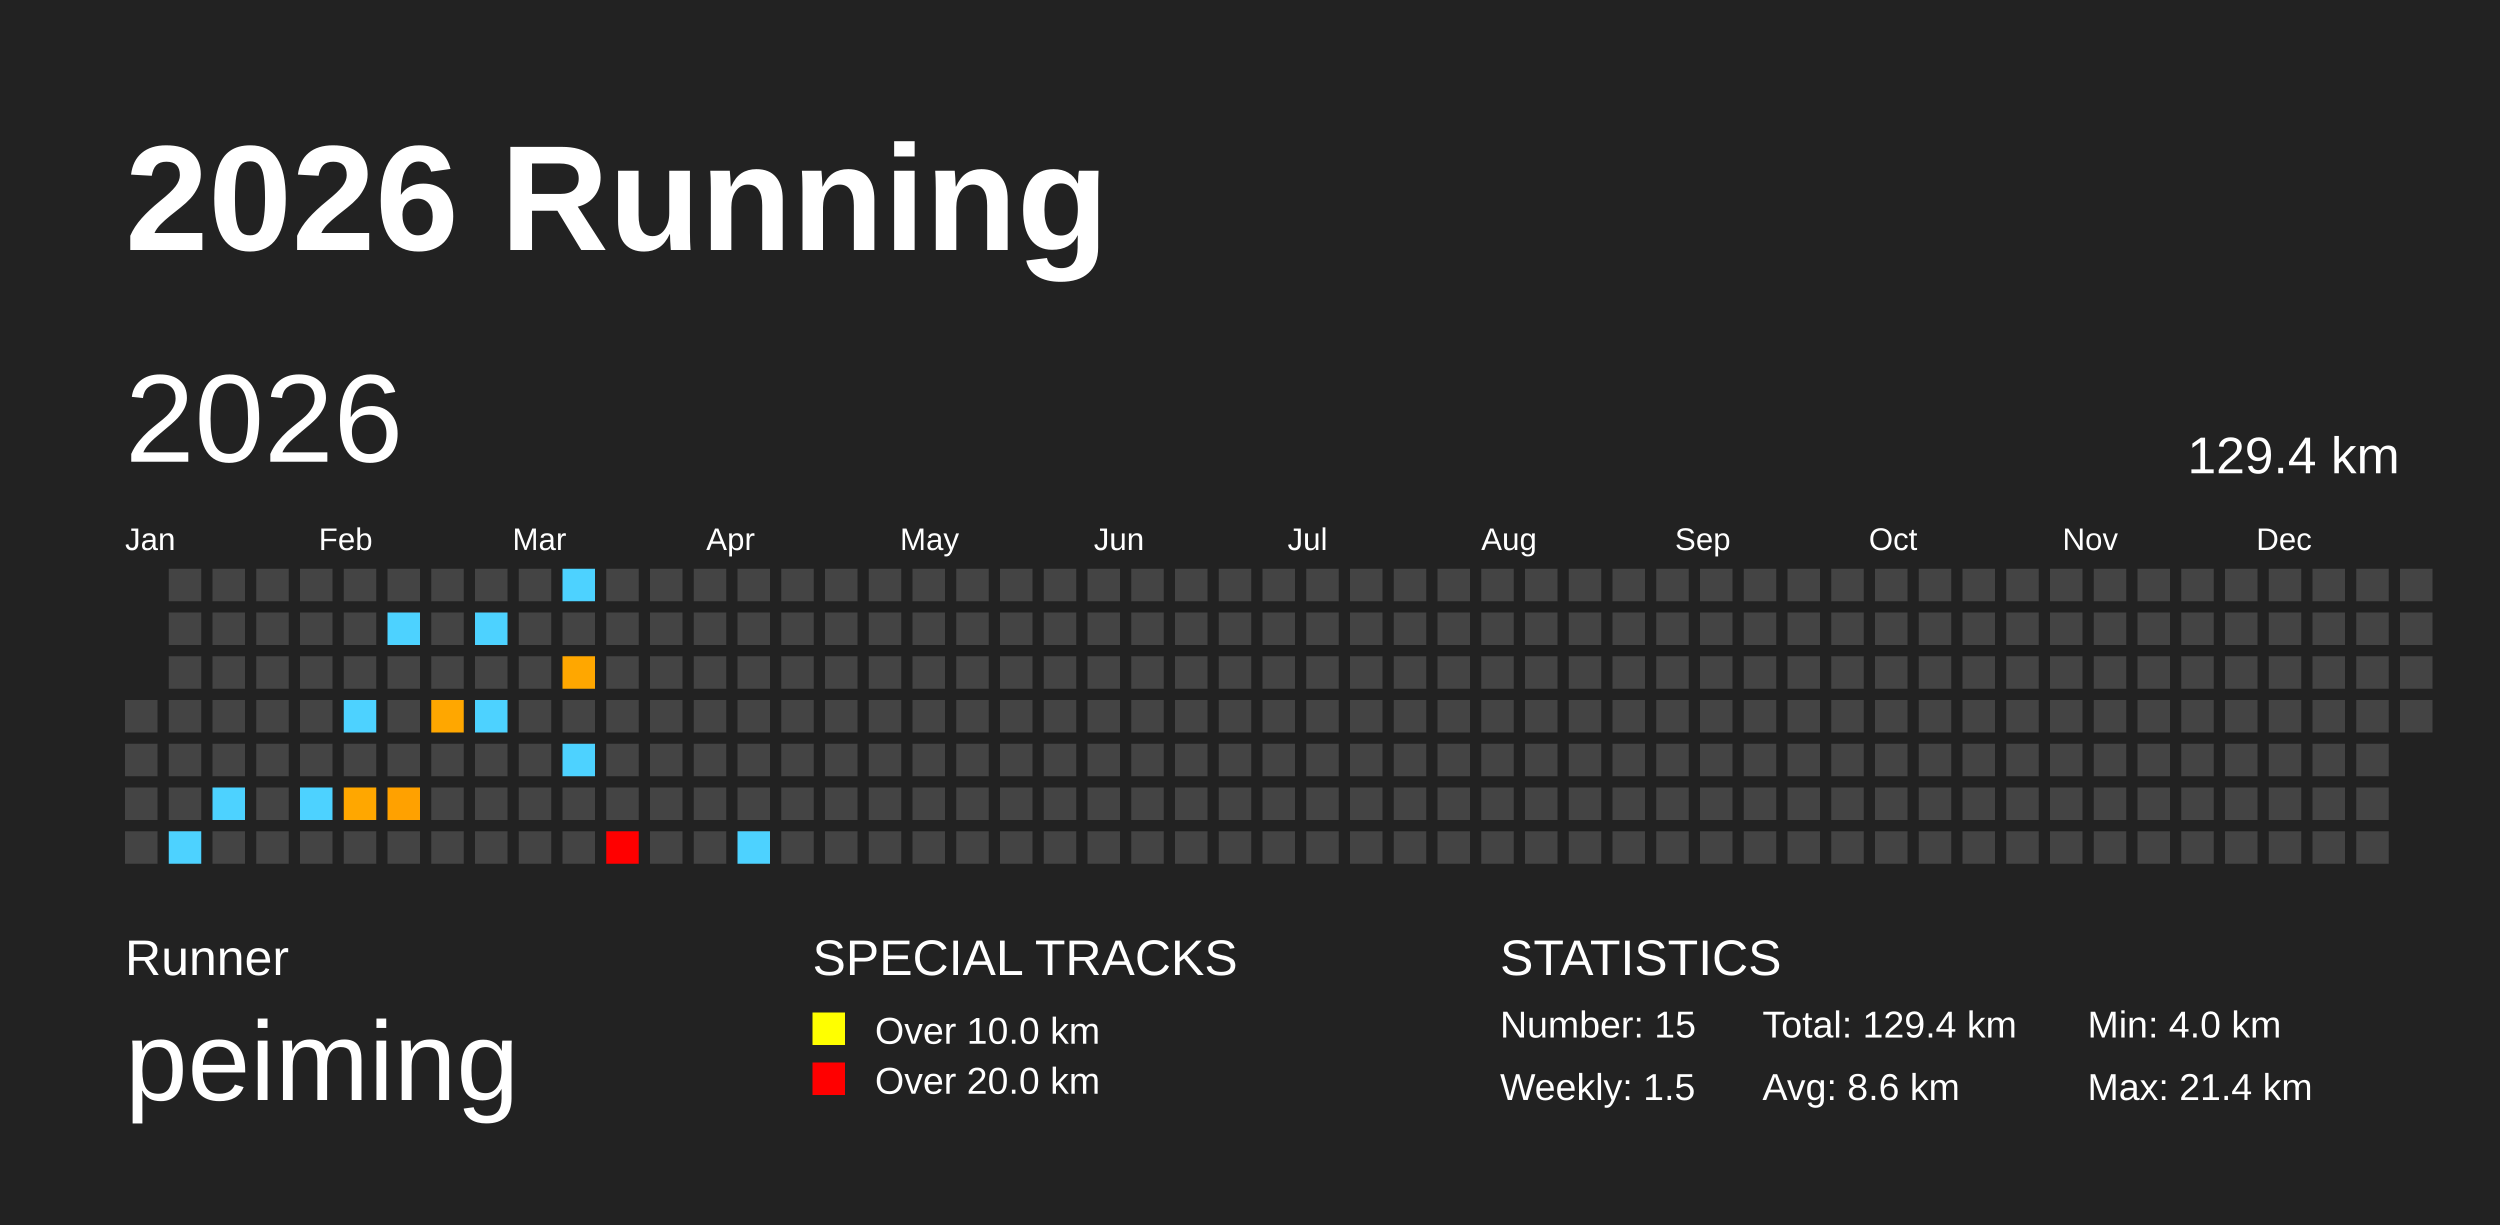
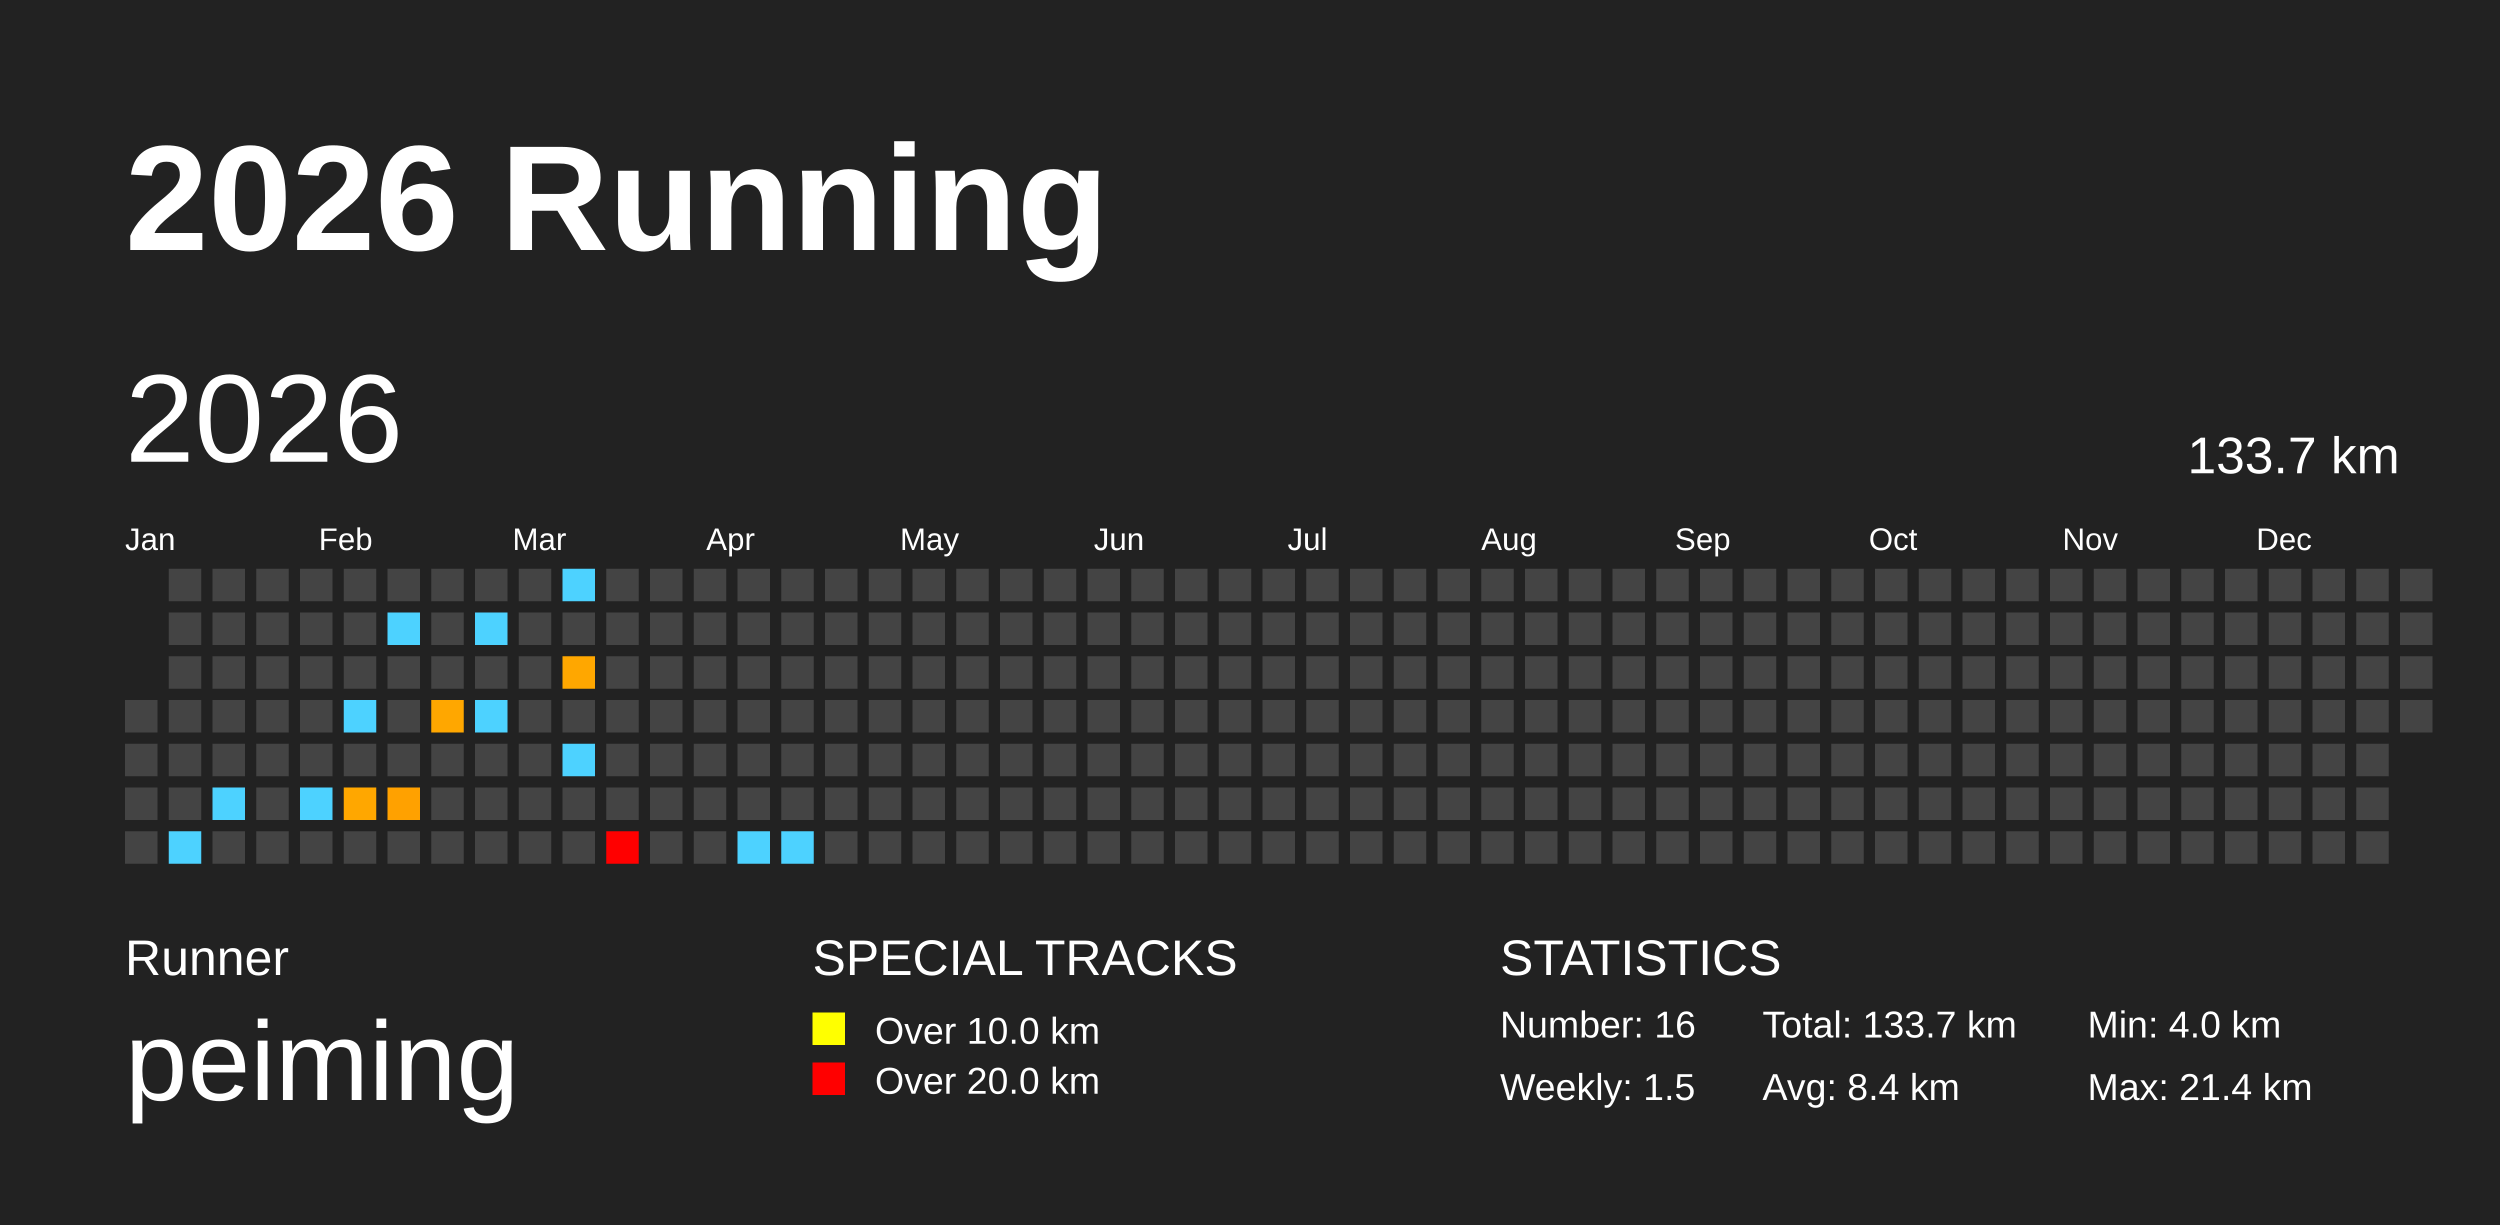
<svg xmlns="http://www.w3.org/2000/svg" baseProfile="full" height="98mm" version="1.1" viewBox="0,0,200,98" width="200mm">
  <defs />
  <rect fill="#222222" height="98" width="200" x="0" y="0" />
  <text fill="#FFFFFF" style="font-size:12px; font-family:Arial; font-weight:bold;" x="10" y="20">2026 Running</text>
  <text fill="#FFFFFF" style="font-size:4px; font-family:Arial" x="10" y="78">Runner</text>
  <text fill="#FFFFFF" style="font-size:9px; font-family:Arial" x="10" y="88">peiming</text>
  <text fill="#FFFFFF" style="font-size:4px; font-family:Arial" x="65" y="78">SPECIAL TRACKS</text>
  <rect fill="yellow" height="2.6" width="2.6" x="65" y="81" />
  <text fill="#FFFFFF" style="font-size:3px; font-family:Arial" x="70" y="83.5">Over 10.0 km</text>
  <rect fill="red" height="2.6" width="2.6" x="65" y="85" />
  <text fill="#FFFFFF" style="font-size:3px; font-family:Arial" x="70" y="87.5">Over 20.0 km</text>
  <text fill="#FFFFFF" style="font-size:4px; font-family:Arial" x="120" y="78">STATISTICS</text>
-   <text fill="#FFFFFF" style="font-size:3px; font-family:Arial" x="120" y="83">Number: 15</text>
+   <text fill="#FFFFFF" style="font-size:3px; font-family:Arial" x="120" y="83">Number: 16</text>
  <text fill="#FFFFFF" style="font-size:3px; font-family:Arial" x="120" y="88">Weekly: 1.5</text>
-   <text fill="#FFFFFF" style="font-size:3px; font-family:Arial" x="141" y="83">Total: 129.4 km</text>
-   <text fill="#FFFFFF" style="font-size:3px; font-family:Arial" x="141" y="88">Avg: 8.6 km</text>
+   <text fill="#FFFFFF" style="font-size:3px; font-family:Arial" x="141" y="83">Total: 133.7 km</text>
+   <text fill="#FFFFFF" style="font-size:3px; font-family:Arial" x="141" y="88">Avg: 8.4 km</text>
  <text fill="#FFFFFF" style="font-size:3px; font-family:Arial" x="167" y="83">Min: 4.0 km</text>
  <text fill="#FFFFFF" style="font-size:3px; font-family:Arial" x="167" y="88">Max: 21.4 km</text>
  <text dominant-baseline="hanging" fill="#FFFFFF" style="font-size:10.0px; font-family:Arial;" x="10" y="30">2026</text>
-   <text dominant-baseline="hanging" fill="#FFFFFF" style="font-size:4.125px; font-family:Arial;" x="175" y="35">129.4 km</text>
+   <text dominant-baseline="hanging" fill="#FFFFFF" style="font-size:4.125px; font-family:Arial;" x="175" y="35">133.7 km</text>
  <text fill="#FFFFFF" style="font-size:2.5px; font-family:Arial" x="10.0" y="44">Jan</text>
  <text fill="#FFFFFF" style="font-size:2.5px; font-family:Arial" x="25.5" y="44">Feb</text>
  <text fill="#FFFFFF" style="font-size:2.5px; font-family:Arial" x="41.0" y="44">Mar</text>
  <text fill="#FFFFFF" style="font-size:2.5px; font-family:Arial" x="56.5" y="44">Apr</text>
  <text fill="#FFFFFF" style="font-size:2.5px; font-family:Arial" x="72.0" y="44">May</text>
  <text fill="#FFFFFF" style="font-size:2.5px; font-family:Arial" x="87.5" y="44">Jun</text>
  <text fill="#FFFFFF" style="font-size:2.5px; font-family:Arial" x="103.0" y="44">Jul</text>
  <text fill="#FFFFFF" style="font-size:2.5px; font-family:Arial" x="118.5" y="44">Aug</text>
  <text fill="#FFFFFF" style="font-size:2.5px; font-family:Arial" x="134.0" y="44">Sep</text>
  <text fill="#FFFFFF" style="font-size:2.5px; font-family:Arial" x="149.5" y="44">Oct</text>
  <text fill="#FFFFFF" style="font-size:2.5px; font-family:Arial" x="165.0" y="44">Nov</text>
  <text fill="#FFFFFF" style="font-size:2.5px; font-family:Arial" x="180.5" y="44">Dec</text>
  <rect fill="#444444" height="2.6" width="2.6" x="10.0" y="56.0" />
  <rect fill="#444444" height="2.6" width="2.6" x="10.0" y="59.5" />
  <rect fill="#444444" height="2.6" width="2.6" x="10.0" y="63.0" />
  <rect fill="#444444" height="2.6" width="2.6" x="10.0" y="66.5" />
  <rect fill="#444444" height="2.6" width="2.6" x="13.5" y="45.5" />
  <rect fill="#444444" height="2.6" width="2.6" x="13.5" y="49.0" />
  <rect fill="#444444" height="2.6" width="2.6" x="13.5" y="52.5" />
  <rect fill="#444444" height="2.6" width="2.6" x="13.5" y="56.0" />
  <rect fill="#444444" height="2.6" width="2.6" x="13.5" y="59.5" />
  <rect fill="#444444" height="2.6" width="2.6" x="13.5" y="63.0" />
  <rect fill="#4dd2ff" height="2.6" width="2.6" x="13.5" y="66.5" />
  <rect fill="#444444" height="2.6" width="2.6" x="17.0" y="45.5" />
  <rect fill="#444444" height="2.6" width="2.6" x="17.0" y="49.0" />
  <rect fill="#444444" height="2.6" width="2.6" x="17.0" y="52.5" />
  <rect fill="#444444" height="2.6" width="2.6" x="17.0" y="56.0" />
  <rect fill="#444444" height="2.6" width="2.6" x="17.0" y="59.5" />
  <rect fill="#4dd2ff" height="2.6" width="2.6" x="17.0" y="63.0" />
  <rect fill="#444444" height="2.6" width="2.6" x="17.0" y="66.5" />
  <rect fill="#444444" height="2.6" width="2.6" x="20.5" y="45.5" />
  <rect fill="#444444" height="2.6" width="2.6" x="20.5" y="49.0" />
  <rect fill="#444444" height="2.6" width="2.6" x="20.5" y="52.5" />
  <rect fill="#444444" height="2.6" width="2.6" x="20.5" y="56.0" />
  <rect fill="#444444" height="2.6" width="2.6" x="20.5" y="59.5" />
  <rect fill="#444444" height="2.6" width="2.6" x="20.5" y="63.0" />
  <rect fill="#444444" height="2.6" width="2.6" x="20.5" y="66.5" />
  <rect fill="#444444" height="2.6" width="2.6" x="24.0" y="45.5" />
  <rect fill="#444444" height="2.6" width="2.6" x="24.0" y="49.0" />
  <rect fill="#444444" height="2.6" width="2.6" x="24.0" y="52.5" />
  <rect fill="#444444" height="2.6" width="2.6" x="24.0" y="56.0" />
  <rect fill="#444444" height="2.6" width="2.6" x="24.0" y="59.5" />
  <rect fill="#4dd2ff" height="2.6" width="2.6" x="24.0" y="63.0" />
  <rect fill="#444444" height="2.6" width="2.6" x="24.0" y="66.5" />
  <rect fill="#444444" height="2.6" width="2.6" x="27.5" y="45.5" />
  <rect fill="#444444" height="2.6" width="2.6" x="27.5" y="49.0" />
  <rect fill="#444444" height="2.6" width="2.6" x="27.5" y="52.5" />
  <rect fill="#4dd2ff" height="2.6" width="2.6" x="27.5" y="56.0" />
  <rect fill="#444444" height="2.6" width="2.6" x="27.5" y="59.5" />
  <rect fill="#ffa700" height="2.6" width="2.6" x="27.5" y="63.0" />
  <rect fill="#444444" height="2.6" width="2.6" x="27.5" y="66.5" />
  <rect fill="#444444" height="2.6" width="2.6" x="31.0" y="45.5" />
  <rect fill="#4dd2ff" height="2.6" width="2.6" x="31.0" y="49.0" />
  <rect fill="#444444" height="2.6" width="2.6" x="31.0" y="52.5" />
  <rect fill="#444444" height="2.6" width="2.6" x="31.0" y="56.0" />
  <rect fill="#444444" height="2.6" width="2.6" x="31.0" y="59.5" />
  <rect fill="#ffa100" height="2.6" width="2.6" x="31.0" y="63.0" />
  <rect fill="#444444" height="2.6" width="2.6" x="31.0" y="66.5" />
  <rect fill="#444444" height="2.6" width="2.6" x="34.5" y="45.5" />
  <rect fill="#444444" height="2.6" width="2.6" x="34.5" y="49.0" />
  <rect fill="#444444" height="2.6" width="2.6" x="34.5" y="52.5" />
  <rect fill="#ffa700" height="2.6" width="2.6" x="34.5" y="56.0" />
  <rect fill="#444444" height="2.6" width="2.6" x="34.5" y="59.5" />
  <rect fill="#444444" height="2.6" width="2.6" x="34.5" y="63.0" />
  <rect fill="#444444" height="2.6" width="2.6" x="34.5" y="66.5" />
  <rect fill="#444444" height="2.6" width="2.6" x="38.0" y="45.5" />
  <rect fill="#4dd2ff" height="2.6" width="2.6" x="38.0" y="49.0" />
  <rect fill="#444444" height="2.6" width="2.6" x="38.0" y="52.5" />
  <rect fill="#4dd2ff" height="2.6" width="2.6" x="38.0" y="56.0" />
  <rect fill="#444444" height="2.6" width="2.6" x="38.0" y="59.5" />
  <rect fill="#444444" height="2.6" width="2.6" x="38.0" y="63.0" />
  <rect fill="#444444" height="2.6" width="2.6" x="38.0" y="66.5" />
  <rect fill="#444444" height="2.6" width="2.6" x="41.5" y="45.5" />
  <rect fill="#444444" height="2.6" width="2.6" x="41.5" y="49.0" />
  <rect fill="#444444" height="2.6" width="2.6" x="41.5" y="52.5" />
  <rect fill="#444444" height="2.6" width="2.6" x="41.5" y="56.0" />
  <rect fill="#444444" height="2.6" width="2.6" x="41.5" y="59.5" />
  <rect fill="#444444" height="2.6" width="2.6" x="41.5" y="63.0" />
  <rect fill="#444444" height="2.6" width="2.6" x="41.5" y="66.5" />
  <rect fill="#4dd2ff" height="2.6" width="2.6" x="45.0" y="45.5" />
  <rect fill="#444444" height="2.6" width="2.6" x="45.0" y="49.0" />
  <rect fill="#ffa700" height="2.6" width="2.6" x="45.0" y="52.5" />
  <rect fill="#444444" height="2.6" width="2.6" x="45.0" y="56.0" />
  <rect fill="#4dd2ff" height="2.6" width="2.6" x="45.0" y="59.5" />
  <rect fill="#444444" height="2.6" width="2.6" x="45.0" y="63.0" />
  <rect fill="#444444" height="2.6" width="2.6" x="45.0" y="66.5" />
  <rect fill="#444444" height="2.6" width="2.6" x="48.5" y="45.5" />
  <rect fill="#444444" height="2.6" width="2.6" x="48.5" y="49.0" />
  <rect fill="#444444" height="2.6" width="2.6" x="48.5" y="52.5" />
  <rect fill="#444444" height="2.6" width="2.6" x="48.5" y="56.0" />
  <rect fill="#444444" height="2.6" width="2.6" x="48.5" y="59.5" />
  <rect fill="#444444" height="2.6" width="2.6" x="48.5" y="63.0" />
  <rect fill="red" height="2.6" width="2.6" x="48.5" y="66.5" />
  <rect fill="#444444" height="2.6" width="2.6" x="52.0" y="45.5" />
  <rect fill="#444444" height="2.6" width="2.6" x="52.0" y="49.0" />
  <rect fill="#444444" height="2.6" width="2.6" x="52.0" y="52.5" />
  <rect fill="#444444" height="2.6" width="2.6" x="52.0" y="56.0" />
  <rect fill="#444444" height="2.6" width="2.6" x="52.0" y="59.5" />
  <rect fill="#444444" height="2.6" width="2.6" x="52.0" y="63.0" />
  <rect fill="#444444" height="2.6" width="2.6" x="52.0" y="66.5" />
  <rect fill="#444444" height="2.6" width="2.6" x="55.5" y="45.5" />
  <rect fill="#444444" height="2.6" width="2.6" x="55.5" y="49.0" />
  <rect fill="#444444" height="2.6" width="2.6" x="55.5" y="52.5" />
  <rect fill="#444444" height="2.6" width="2.6" x="55.5" y="56.0" />
  <rect fill="#444444" height="2.6" width="2.6" x="55.5" y="59.5" />
  <rect fill="#444444" height="2.6" width="2.6" x="55.5" y="63.0" />
  <rect fill="#444444" height="2.6" width="2.6" x="55.5" y="66.5" />
  <rect fill="#444444" height="2.6" width="2.6" x="59.0" y="45.5" />
  <rect fill="#444444" height="2.6" width="2.6" x="59.0" y="49.0" />
  <rect fill="#444444" height="2.6" width="2.6" x="59.0" y="52.5" />
  <rect fill="#444444" height="2.6" width="2.6" x="59.0" y="56.0" />
  <rect fill="#444444" height="2.6" width="2.6" x="59.0" y="59.5" />
  <rect fill="#444444" height="2.6" width="2.6" x="59.0" y="63.0" />
  <rect fill="#4dd2ff" height="2.6" width="2.6" x="59.0" y="66.5" />
  <rect fill="#444444" height="2.6" width="2.6" x="62.5" y="45.5" />
  <rect fill="#444444" height="2.6" width="2.6" x="62.5" y="49.0" />
  <rect fill="#444444" height="2.6" width="2.6" x="62.5" y="52.5" />
  <rect fill="#444444" height="2.6" width="2.6" x="62.5" y="56.0" />
  <rect fill="#444444" height="2.6" width="2.6" x="62.5" y="59.5" />
  <rect fill="#444444" height="2.6" width="2.6" x="62.5" y="63.0" />
-   <rect fill="#444444" height="2.6" width="2.6" x="62.5" y="66.5" />
+   <rect fill="#4dd2ff" height="2.6" width="2.6" x="62.5" y="66.5" />
  <rect fill="#444444" height="2.6" width="2.6" x="66.0" y="45.5" />
  <rect fill="#444444" height="2.6" width="2.6" x="66.0" y="49.0" />
  <rect fill="#444444" height="2.6" width="2.6" x="66.0" y="52.5" />
  <rect fill="#444444" height="2.6" width="2.6" x="66.0" y="56.0" />
  <rect fill="#444444" height="2.6" width="2.6" x="66.0" y="59.5" />
  <rect fill="#444444" height="2.6" width="2.6" x="66.0" y="63.0" />
  <rect fill="#444444" height="2.6" width="2.6" x="66.0" y="66.5" />
  <rect fill="#444444" height="2.6" width="2.6" x="69.5" y="45.5" />
  <rect fill="#444444" height="2.6" width="2.6" x="69.5" y="49.0" />
  <rect fill="#444444" height="2.6" width="2.6" x="69.5" y="52.5" />
  <rect fill="#444444" height="2.6" width="2.6" x="69.5" y="56.0" />
  <rect fill="#444444" height="2.6" width="2.6" x="69.5" y="59.5" />
  <rect fill="#444444" height="2.6" width="2.6" x="69.5" y="63.0" />
  <rect fill="#444444" height="2.6" width="2.6" x="69.5" y="66.5" />
  <rect fill="#444444" height="2.6" width="2.6" x="73.0" y="45.5" />
  <rect fill="#444444" height="2.6" width="2.6" x="73.0" y="49.0" />
  <rect fill="#444444" height="2.6" width="2.6" x="73.0" y="52.5" />
  <rect fill="#444444" height="2.6" width="2.6" x="73.0" y="56.0" />
  <rect fill="#444444" height="2.6" width="2.6" x="73.0" y="59.5" />
  <rect fill="#444444" height="2.6" width="2.6" x="73.0" y="63.0" />
  <rect fill="#444444" height="2.6" width="2.6" x="73.0" y="66.5" />
  <rect fill="#444444" height="2.6" width="2.6" x="76.5" y="45.5" />
  <rect fill="#444444" height="2.6" width="2.6" x="76.5" y="49.0" />
  <rect fill="#444444" height="2.6" width="2.6" x="76.5" y="52.5" />
  <rect fill="#444444" height="2.6" width="2.6" x="76.5" y="56.0" />
  <rect fill="#444444" height="2.6" width="2.6" x="76.5" y="59.5" />
  <rect fill="#444444" height="2.6" width="2.6" x="76.5" y="63.0" />
  <rect fill="#444444" height="2.6" width="2.6" x="76.5" y="66.5" />
  <rect fill="#444444" height="2.6" width="2.6" x="80.0" y="45.5" />
  <rect fill="#444444" height="2.6" width="2.6" x="80.0" y="49.0" />
  <rect fill="#444444" height="2.6" width="2.6" x="80.0" y="52.5" />
  <rect fill="#444444" height="2.6" width="2.6" x="80.0" y="56.0" />
  <rect fill="#444444" height="2.6" width="2.6" x="80.0" y="59.5" />
  <rect fill="#444444" height="2.6" width="2.6" x="80.0" y="63.0" />
  <rect fill="#444444" height="2.6" width="2.6" x="80.0" y="66.5" />
  <rect fill="#444444" height="2.6" width="2.6" x="83.5" y="45.5" />
  <rect fill="#444444" height="2.6" width="2.6" x="83.5" y="49.0" />
  <rect fill="#444444" height="2.6" width="2.6" x="83.5" y="52.5" />
  <rect fill="#444444" height="2.6" width="2.6" x="83.5" y="56.0" />
  <rect fill="#444444" height="2.6" width="2.6" x="83.5" y="59.5" />
  <rect fill="#444444" height="2.6" width="2.6" x="83.5" y="63.0" />
  <rect fill="#444444" height="2.6" width="2.6" x="83.5" y="66.5" />
  <rect fill="#444444" height="2.6" width="2.6" x="87.0" y="45.5" />
  <rect fill="#444444" height="2.6" width="2.6" x="87.0" y="49.0" />
  <rect fill="#444444" height="2.6" width="2.6" x="87.0" y="52.5" />
  <rect fill="#444444" height="2.6" width="2.6" x="87.0" y="56.0" />
  <rect fill="#444444" height="2.6" width="2.6" x="87.0" y="59.5" />
  <rect fill="#444444" height="2.6" width="2.6" x="87.0" y="63.0" />
  <rect fill="#444444" height="2.6" width="2.6" x="87.0" y="66.5" />
  <rect fill="#444444" height="2.6" width="2.6" x="90.5" y="45.5" />
  <rect fill="#444444" height="2.6" width="2.6" x="90.5" y="49.0" />
  <rect fill="#444444" height="2.6" width="2.6" x="90.5" y="52.5" />
  <rect fill="#444444" height="2.6" width="2.6" x="90.5" y="56.0" />
  <rect fill="#444444" height="2.6" width="2.6" x="90.5" y="59.5" />
  <rect fill="#444444" height="2.6" width="2.6" x="90.5" y="63.0" />
  <rect fill="#444444" height="2.6" width="2.6" x="90.5" y="66.5" />
  <rect fill="#444444" height="2.6" width="2.6" x="94.0" y="45.5" />
  <rect fill="#444444" height="2.6" width="2.6" x="94.0" y="49.0" />
  <rect fill="#444444" height="2.6" width="2.6" x="94.0" y="52.5" />
  <rect fill="#444444" height="2.6" width="2.6" x="94.0" y="56.0" />
  <rect fill="#444444" height="2.6" width="2.6" x="94.0" y="59.5" />
  <rect fill="#444444" height="2.6" width="2.6" x="94.0" y="63.0" />
  <rect fill="#444444" height="2.6" width="2.6" x="94.0" y="66.5" />
  <rect fill="#444444" height="2.6" width="2.6" x="97.5" y="45.5" />
  <rect fill="#444444" height="2.6" width="2.6" x="97.5" y="49.0" />
  <rect fill="#444444" height="2.6" width="2.6" x="97.5" y="52.5" />
  <rect fill="#444444" height="2.6" width="2.6" x="97.5" y="56.0" />
  <rect fill="#444444" height="2.6" width="2.6" x="97.5" y="59.5" />
  <rect fill="#444444" height="2.6" width="2.6" x="97.5" y="63.0" />
  <rect fill="#444444" height="2.6" width="2.6" x="97.5" y="66.5" />
  <rect fill="#444444" height="2.6" width="2.6" x="101.0" y="45.5" />
  <rect fill="#444444" height="2.6" width="2.6" x="101.0" y="49.0" />
  <rect fill="#444444" height="2.6" width="2.6" x="101.0" y="52.5" />
  <rect fill="#444444" height="2.6" width="2.6" x="101.0" y="56.0" />
  <rect fill="#444444" height="2.6" width="2.6" x="101.0" y="59.5" />
  <rect fill="#444444" height="2.6" width="2.6" x="101.0" y="63.0" />
  <rect fill="#444444" height="2.6" width="2.6" x="101.0" y="66.5" />
  <rect fill="#444444" height="2.6" width="2.6" x="104.5" y="45.5" />
  <rect fill="#444444" height="2.6" width="2.6" x="104.5" y="49.0" />
  <rect fill="#444444" height="2.6" width="2.6" x="104.5" y="52.5" />
  <rect fill="#444444" height="2.6" width="2.6" x="104.5" y="56.0" />
  <rect fill="#444444" height="2.6" width="2.6" x="104.5" y="59.5" />
  <rect fill="#444444" height="2.6" width="2.6" x="104.5" y="63.0" />
  <rect fill="#444444" height="2.6" width="2.6" x="104.5" y="66.5" />
  <rect fill="#444444" height="2.6" width="2.6" x="108.0" y="45.5" />
  <rect fill="#444444" height="2.6" width="2.6" x="108.0" y="49.0" />
  <rect fill="#444444" height="2.6" width="2.6" x="108.0" y="52.5" />
  <rect fill="#444444" height="2.6" width="2.6" x="108.0" y="56.0" />
  <rect fill="#444444" height="2.6" width="2.6" x="108.0" y="59.5" />
  <rect fill="#444444" height="2.6" width="2.6" x="108.0" y="63.0" />
  <rect fill="#444444" height="2.6" width="2.6" x="108.0" y="66.5" />
  <rect fill="#444444" height="2.6" width="2.6" x="111.5" y="45.5" />
  <rect fill="#444444" height="2.6" width="2.6" x="111.5" y="49.0" />
  <rect fill="#444444" height="2.6" width="2.6" x="111.5" y="52.5" />
  <rect fill="#444444" height="2.6" width="2.6" x="111.5" y="56.0" />
  <rect fill="#444444" height="2.6" width="2.6" x="111.5" y="59.5" />
  <rect fill="#444444" height="2.6" width="2.6" x="111.5" y="63.0" />
  <rect fill="#444444" height="2.6" width="2.6" x="111.5" y="66.5" />
  <rect fill="#444444" height="2.6" width="2.6" x="115.0" y="45.5" />
  <rect fill="#444444" height="2.6" width="2.6" x="115.0" y="49.0" />
  <rect fill="#444444" height="2.6" width="2.6" x="115.0" y="52.5" />
  <rect fill="#444444" height="2.6" width="2.6" x="115.0" y="56.0" />
  <rect fill="#444444" height="2.6" width="2.6" x="115.0" y="59.5" />
  <rect fill="#444444" height="2.6" width="2.6" x="115.0" y="63.0" />
  <rect fill="#444444" height="2.6" width="2.6" x="115.0" y="66.5" />
  <rect fill="#444444" height="2.6" width="2.6" x="118.5" y="45.5" />
  <rect fill="#444444" height="2.6" width="2.6" x="118.5" y="49.0" />
  <rect fill="#444444" height="2.6" width="2.6" x="118.5" y="52.5" />
  <rect fill="#444444" height="2.6" width="2.6" x="118.5" y="56.0" />
  <rect fill="#444444" height="2.6" width="2.6" x="118.5" y="59.5" />
  <rect fill="#444444" height="2.6" width="2.6" x="118.5" y="63.0" />
  <rect fill="#444444" height="2.6" width="2.6" x="118.5" y="66.5" />
  <rect fill="#444444" height="2.6" width="2.6" x="122.0" y="45.5" />
  <rect fill="#444444" height="2.6" width="2.6" x="122.0" y="49.0" />
  <rect fill="#444444" height="2.6" width="2.6" x="122.0" y="52.5" />
  <rect fill="#444444" height="2.6" width="2.6" x="122.0" y="56.0" />
  <rect fill="#444444" height="2.6" width="2.6" x="122.0" y="59.5" />
  <rect fill="#444444" height="2.6" width="2.6" x="122.0" y="63.0" />
  <rect fill="#444444" height="2.6" width="2.6" x="122.0" y="66.5" />
  <rect fill="#444444" height="2.6" width="2.6" x="125.5" y="45.5" />
  <rect fill="#444444" height="2.6" width="2.6" x="125.5" y="49.0" />
  <rect fill="#444444" height="2.6" width="2.6" x="125.5" y="52.5" />
  <rect fill="#444444" height="2.6" width="2.6" x="125.5" y="56.0" />
  <rect fill="#444444" height="2.6" width="2.6" x="125.5" y="59.5" />
  <rect fill="#444444" height="2.6" width="2.6" x="125.5" y="63.0" />
  <rect fill="#444444" height="2.6" width="2.6" x="125.5" y="66.5" />
  <rect fill="#444444" height="2.6" width="2.6" x="129.0" y="45.5" />
  <rect fill="#444444" height="2.6" width="2.6" x="129.0" y="49.0" />
  <rect fill="#444444" height="2.6" width="2.6" x="129.0" y="52.5" />
  <rect fill="#444444" height="2.6" width="2.6" x="129.0" y="56.0" />
  <rect fill="#444444" height="2.6" width="2.6" x="129.0" y="59.5" />
  <rect fill="#444444" height="2.6" width="2.6" x="129.0" y="63.0" />
  <rect fill="#444444" height="2.6" width="2.6" x="129.0" y="66.5" />
  <rect fill="#444444" height="2.6" width="2.6" x="132.5" y="45.5" />
  <rect fill="#444444" height="2.6" width="2.6" x="132.5" y="49.0" />
  <rect fill="#444444" height="2.6" width="2.6" x="132.5" y="52.5" />
  <rect fill="#444444" height="2.6" width="2.6" x="132.5" y="56.0" />
  <rect fill="#444444" height="2.6" width="2.6" x="132.5" y="59.5" />
  <rect fill="#444444" height="2.6" width="2.6" x="132.5" y="63.0" />
  <rect fill="#444444" height="2.6" width="2.6" x="132.5" y="66.5" />
  <rect fill="#444444" height="2.6" width="2.6" x="136.0" y="45.5" />
  <rect fill="#444444" height="2.6" width="2.6" x="136.0" y="49.0" />
  <rect fill="#444444" height="2.6" width="2.6" x="136.0" y="52.5" />
  <rect fill="#444444" height="2.6" width="2.6" x="136.0" y="56.0" />
  <rect fill="#444444" height="2.6" width="2.6" x="136.0" y="59.5" />
  <rect fill="#444444" height="2.6" width="2.6" x="136.0" y="63.0" />
  <rect fill="#444444" height="2.6" width="2.6" x="136.0" y="66.5" />
  <rect fill="#444444" height="2.6" width="2.6" x="139.5" y="45.5" />
  <rect fill="#444444" height="2.6" width="2.6" x="139.5" y="49.0" />
  <rect fill="#444444" height="2.6" width="2.6" x="139.5" y="52.5" />
  <rect fill="#444444" height="2.6" width="2.6" x="139.5" y="56.0" />
  <rect fill="#444444" height="2.6" width="2.6" x="139.5" y="59.5" />
  <rect fill="#444444" height="2.6" width="2.6" x="139.5" y="63.0" />
  <rect fill="#444444" height="2.6" width="2.6" x="139.5" y="66.5" />
  <rect fill="#444444" height="2.6" width="2.6" x="143.0" y="45.5" />
  <rect fill="#444444" height="2.6" width="2.6" x="143.0" y="49.0" />
  <rect fill="#444444" height="2.6" width="2.6" x="143.0" y="52.5" />
  <rect fill="#444444" height="2.6" width="2.6" x="143.0" y="56.0" />
  <rect fill="#444444" height="2.6" width="2.6" x="143.0" y="59.5" />
  <rect fill="#444444" height="2.6" width="2.6" x="143.0" y="63.0" />
  <rect fill="#444444" height="2.6" width="2.6" x="143.0" y="66.5" />
  <rect fill="#444444" height="2.6" width="2.6" x="146.5" y="45.5" />
  <rect fill="#444444" height="2.6" width="2.6" x="146.5" y="49.0" />
  <rect fill="#444444" height="2.6" width="2.6" x="146.5" y="52.5" />
  <rect fill="#444444" height="2.6" width="2.6" x="146.5" y="56.0" />
  <rect fill="#444444" height="2.6" width="2.6" x="146.5" y="59.5" />
  <rect fill="#444444" height="2.6" width="2.6" x="146.5" y="63.0" />
  <rect fill="#444444" height="2.6" width="2.6" x="146.5" y="66.5" />
  <rect fill="#444444" height="2.6" width="2.6" x="150.0" y="45.5" />
  <rect fill="#444444" height="2.6" width="2.6" x="150.0" y="49.0" />
  <rect fill="#444444" height="2.6" width="2.6" x="150.0" y="52.5" />
  <rect fill="#444444" height="2.6" width="2.6" x="150.0" y="56.0" />
  <rect fill="#444444" height="2.6" width="2.6" x="150.0" y="59.5" />
  <rect fill="#444444" height="2.6" width="2.6" x="150.0" y="63.0" />
  <rect fill="#444444" height="2.6" width="2.6" x="150.0" y="66.5" />
  <rect fill="#444444" height="2.6" width="2.6" x="153.5" y="45.5" />
  <rect fill="#444444" height="2.6" width="2.6" x="153.5" y="49.0" />
  <rect fill="#444444" height="2.6" width="2.6" x="153.5" y="52.5" />
  <rect fill="#444444" height="2.6" width="2.6" x="153.5" y="56.0" />
  <rect fill="#444444" height="2.6" width="2.6" x="153.5" y="59.5" />
  <rect fill="#444444" height="2.6" width="2.6" x="153.5" y="63.0" />
  <rect fill="#444444" height="2.6" width="2.6" x="153.5" y="66.5" />
  <rect fill="#444444" height="2.6" width="2.6" x="157.0" y="45.5" />
  <rect fill="#444444" height="2.6" width="2.6" x="157.0" y="49.0" />
  <rect fill="#444444" height="2.6" width="2.6" x="157.0" y="52.5" />
  <rect fill="#444444" height="2.6" width="2.6" x="157.0" y="56.0" />
  <rect fill="#444444" height="2.6" width="2.6" x="157.0" y="59.5" />
  <rect fill="#444444" height="2.6" width="2.6" x="157.0" y="63.0" />
  <rect fill="#444444" height="2.6" width="2.6" x="157.0" y="66.5" />
  <rect fill="#444444" height="2.6" width="2.6" x="160.5" y="45.5" />
  <rect fill="#444444" height="2.6" width="2.6" x="160.5" y="49.0" />
  <rect fill="#444444" height="2.6" width="2.6" x="160.5" y="52.5" />
  <rect fill="#444444" height="2.6" width="2.6" x="160.5" y="56.0" />
  <rect fill="#444444" height="2.6" width="2.6" x="160.5" y="59.5" />
  <rect fill="#444444" height="2.6" width="2.6" x="160.5" y="63.0" />
  <rect fill="#444444" height="2.6" width="2.6" x="160.5" y="66.5" />
  <rect fill="#444444" height="2.6" width="2.6" x="164.0" y="45.5" />
  <rect fill="#444444" height="2.6" width="2.6" x="164.0" y="49.0" />
  <rect fill="#444444" height="2.6" width="2.6" x="164.0" y="52.5" />
  <rect fill="#444444" height="2.6" width="2.6" x="164.0" y="56.0" />
  <rect fill="#444444" height="2.6" width="2.6" x="164.0" y="59.5" />
  <rect fill="#444444" height="2.6" width="2.6" x="164.0" y="63.0" />
  <rect fill="#444444" height="2.6" width="2.6" x="164.0" y="66.5" />
  <rect fill="#444444" height="2.6" width="2.6" x="167.5" y="45.5" />
  <rect fill="#444444" height="2.6" width="2.6" x="167.5" y="49.0" />
  <rect fill="#444444" height="2.6" width="2.6" x="167.5" y="52.5" />
  <rect fill="#444444" height="2.6" width="2.6" x="167.5" y="56.0" />
  <rect fill="#444444" height="2.6" width="2.6" x="167.5" y="59.5" />
  <rect fill="#444444" height="2.6" width="2.6" x="167.5" y="63.0" />
  <rect fill="#444444" height="2.6" width="2.6" x="167.5" y="66.5" />
  <rect fill="#444444" height="2.6" width="2.6" x="171.0" y="45.5" />
  <rect fill="#444444" height="2.6" width="2.6" x="171.0" y="49.0" />
  <rect fill="#444444" height="2.6" width="2.6" x="171.0" y="52.5" />
  <rect fill="#444444" height="2.6" width="2.6" x="171.0" y="56.0" />
  <rect fill="#444444" height="2.6" width="2.6" x="171.0" y="59.5" />
  <rect fill="#444444" height="2.6" width="2.6" x="171.0" y="63.0" />
  <rect fill="#444444" height="2.6" width="2.6" x="171.0" y="66.5" />
  <rect fill="#444444" height="2.6" width="2.6" x="174.5" y="45.5" />
  <rect fill="#444444" height="2.6" width="2.6" x="174.5" y="49.0" />
  <rect fill="#444444" height="2.6" width="2.6" x="174.5" y="52.5" />
  <rect fill="#444444" height="2.6" width="2.6" x="174.5" y="56.0" />
  <rect fill="#444444" height="2.6" width="2.6" x="174.5" y="59.5" />
  <rect fill="#444444" height="2.6" width="2.6" x="174.5" y="63.0" />
  <rect fill="#444444" height="2.6" width="2.6" x="174.5" y="66.5" />
  <rect fill="#444444" height="2.6" width="2.6" x="178.0" y="45.5" />
  <rect fill="#444444" height="2.6" width="2.6" x="178.0" y="49.0" />
  <rect fill="#444444" height="2.6" width="2.6" x="178.0" y="52.5" />
  <rect fill="#444444" height="2.6" width="2.6" x="178.0" y="56.0" />
  <rect fill="#444444" height="2.6" width="2.6" x="178.0" y="59.5" />
  <rect fill="#444444" height="2.6" width="2.6" x="178.0" y="63.0" />
  <rect fill="#444444" height="2.6" width="2.6" x="178.0" y="66.5" />
  <rect fill="#444444" height="2.6" width="2.6" x="181.5" y="45.5" />
  <rect fill="#444444" height="2.6" width="2.6" x="181.5" y="49.0" />
  <rect fill="#444444" height="2.6" width="2.6" x="181.5" y="52.5" />
  <rect fill="#444444" height="2.6" width="2.6" x="181.5" y="56.0" />
  <rect fill="#444444" height="2.6" width="2.6" x="181.5" y="59.5" />
  <rect fill="#444444" height="2.6" width="2.6" x="181.5" y="63.0" />
  <rect fill="#444444" height="2.6" width="2.6" x="181.5" y="66.5" />
  <rect fill="#444444" height="2.6" width="2.6" x="185.0" y="45.5" />
  <rect fill="#444444" height="2.6" width="2.6" x="185.0" y="49.0" />
  <rect fill="#444444" height="2.6" width="2.6" x="185.0" y="52.5" />
  <rect fill="#444444" height="2.6" width="2.6" x="185.0" y="56.0" />
  <rect fill="#444444" height="2.6" width="2.6" x="185.0" y="59.5" />
  <rect fill="#444444" height="2.6" width="2.6" x="185.0" y="63.0" />
  <rect fill="#444444" height="2.6" width="2.6" x="185.0" y="66.5" />
  <rect fill="#444444" height="2.6" width="2.6" x="188.5" y="45.5" />
  <rect fill="#444444" height="2.6" width="2.6" x="188.5" y="49.0" />
  <rect fill="#444444" height="2.6" width="2.6" x="188.5" y="52.5" />
  <rect fill="#444444" height="2.6" width="2.6" x="188.5" y="56.0" />
  <rect fill="#444444" height="2.6" width="2.6" x="188.5" y="59.5" />
  <rect fill="#444444" height="2.6" width="2.6" x="188.5" y="63.0" />
  <rect fill="#444444" height="2.6" width="2.6" x="188.5" y="66.5" />
  <rect fill="#444444" height="2.6" width="2.6" x="192.0" y="45.5" />
  <rect fill="#444444" height="2.6" width="2.6" x="192.0" y="49.0" />
  <rect fill="#444444" height="2.6" width="2.6" x="192.0" y="52.5" />
  <rect fill="#444444" height="2.6" width="2.6" x="192.0" y="56.0" />
</svg>
